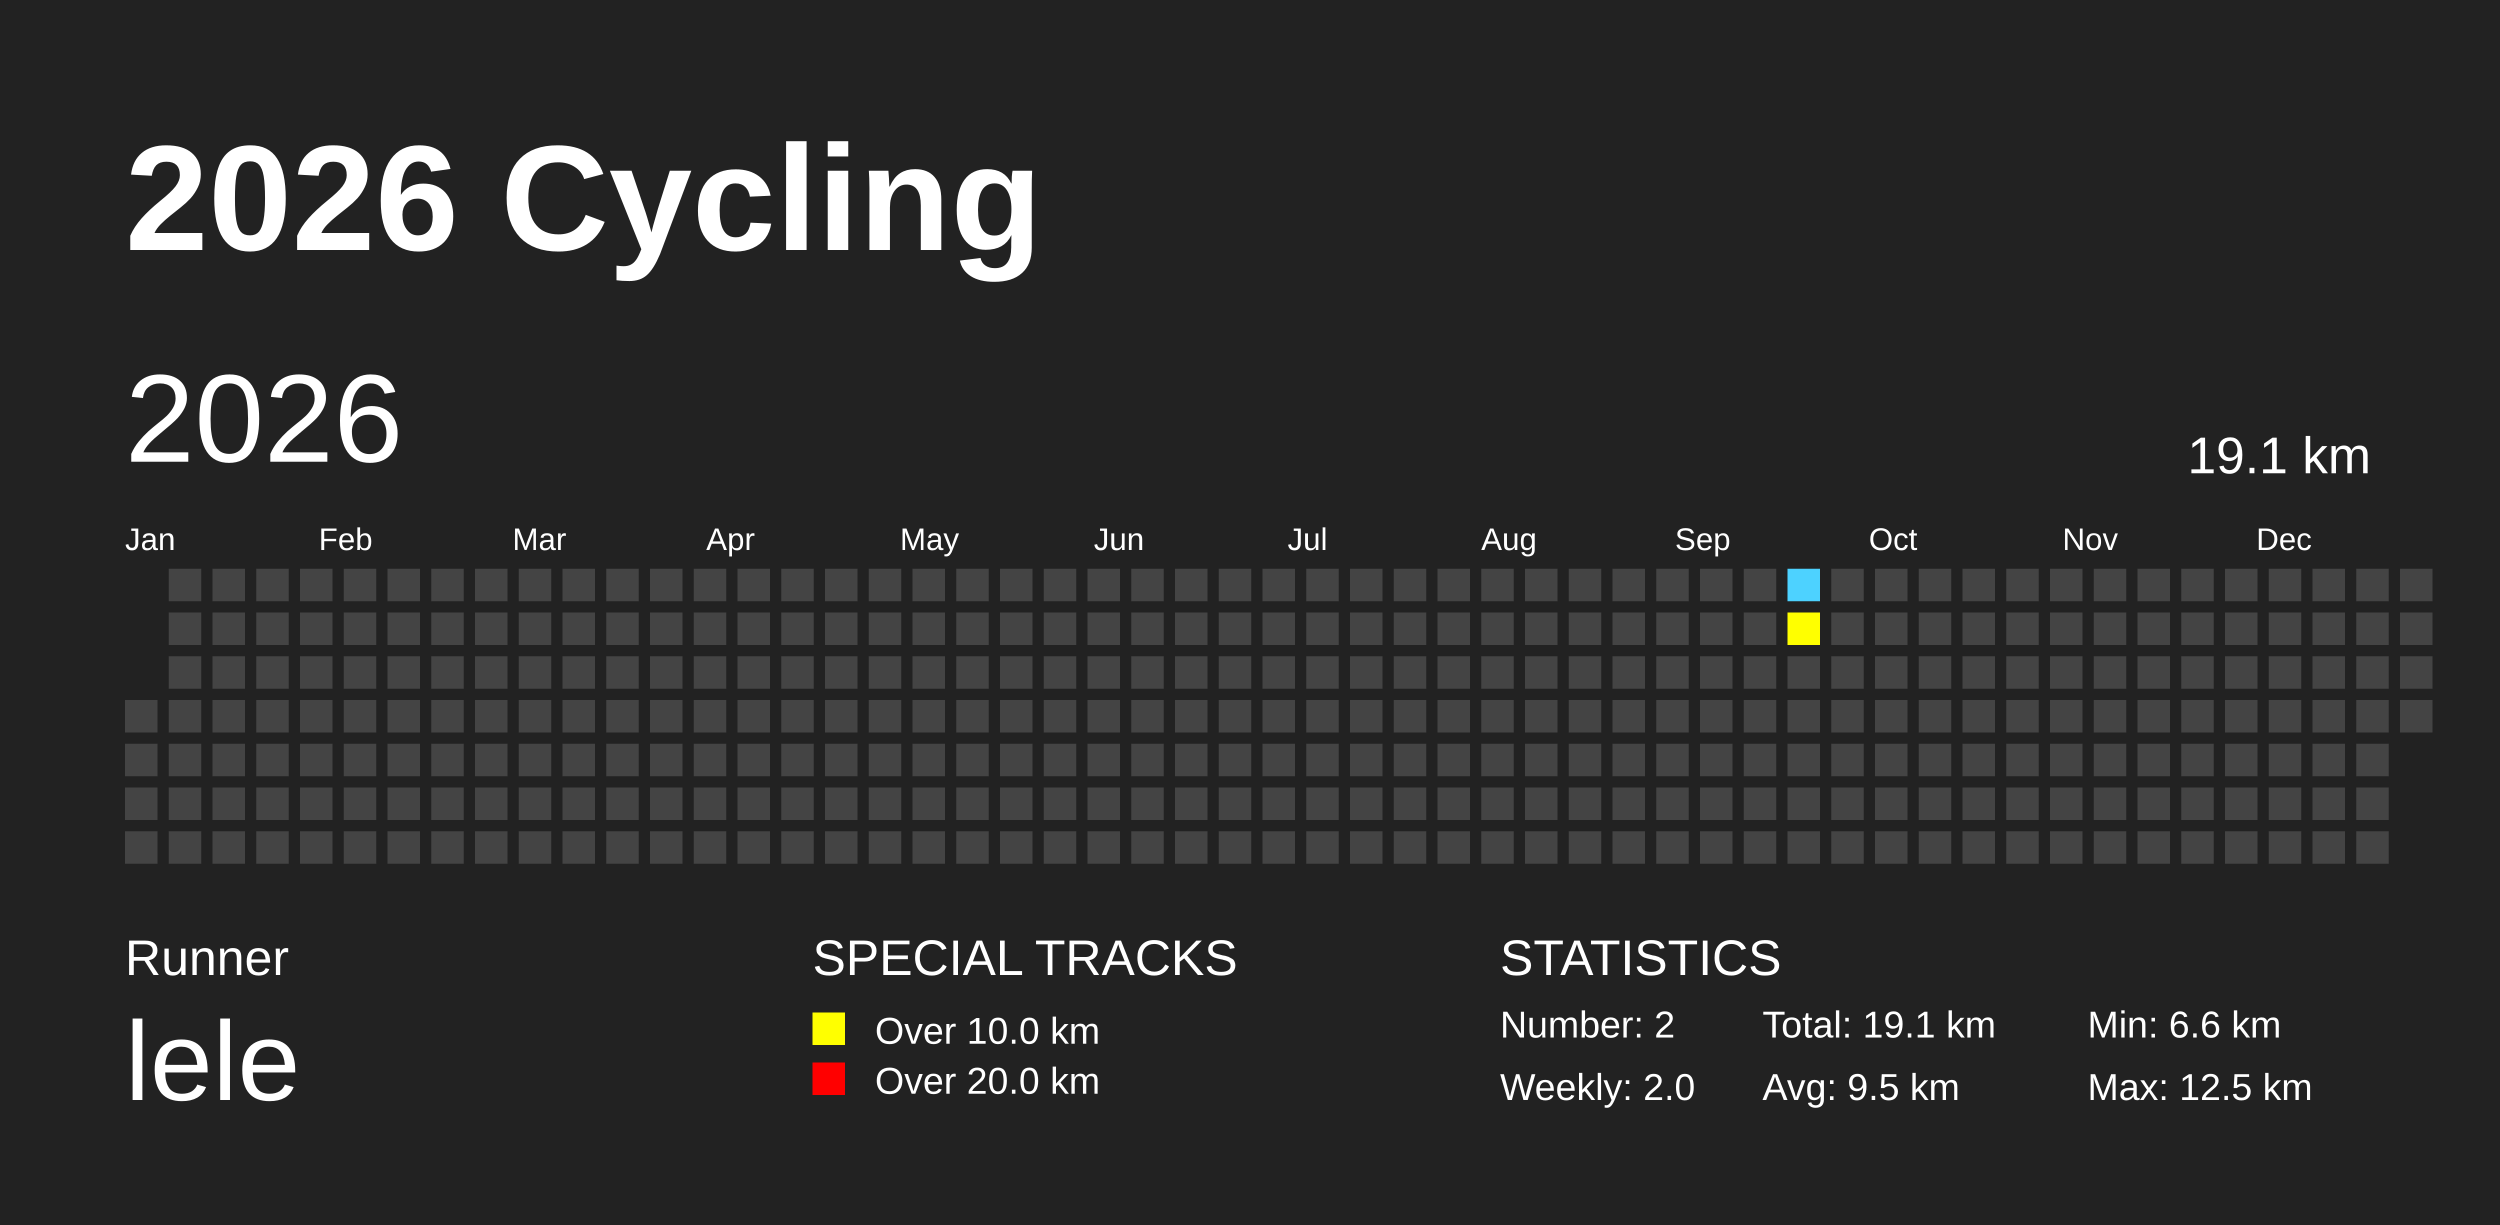
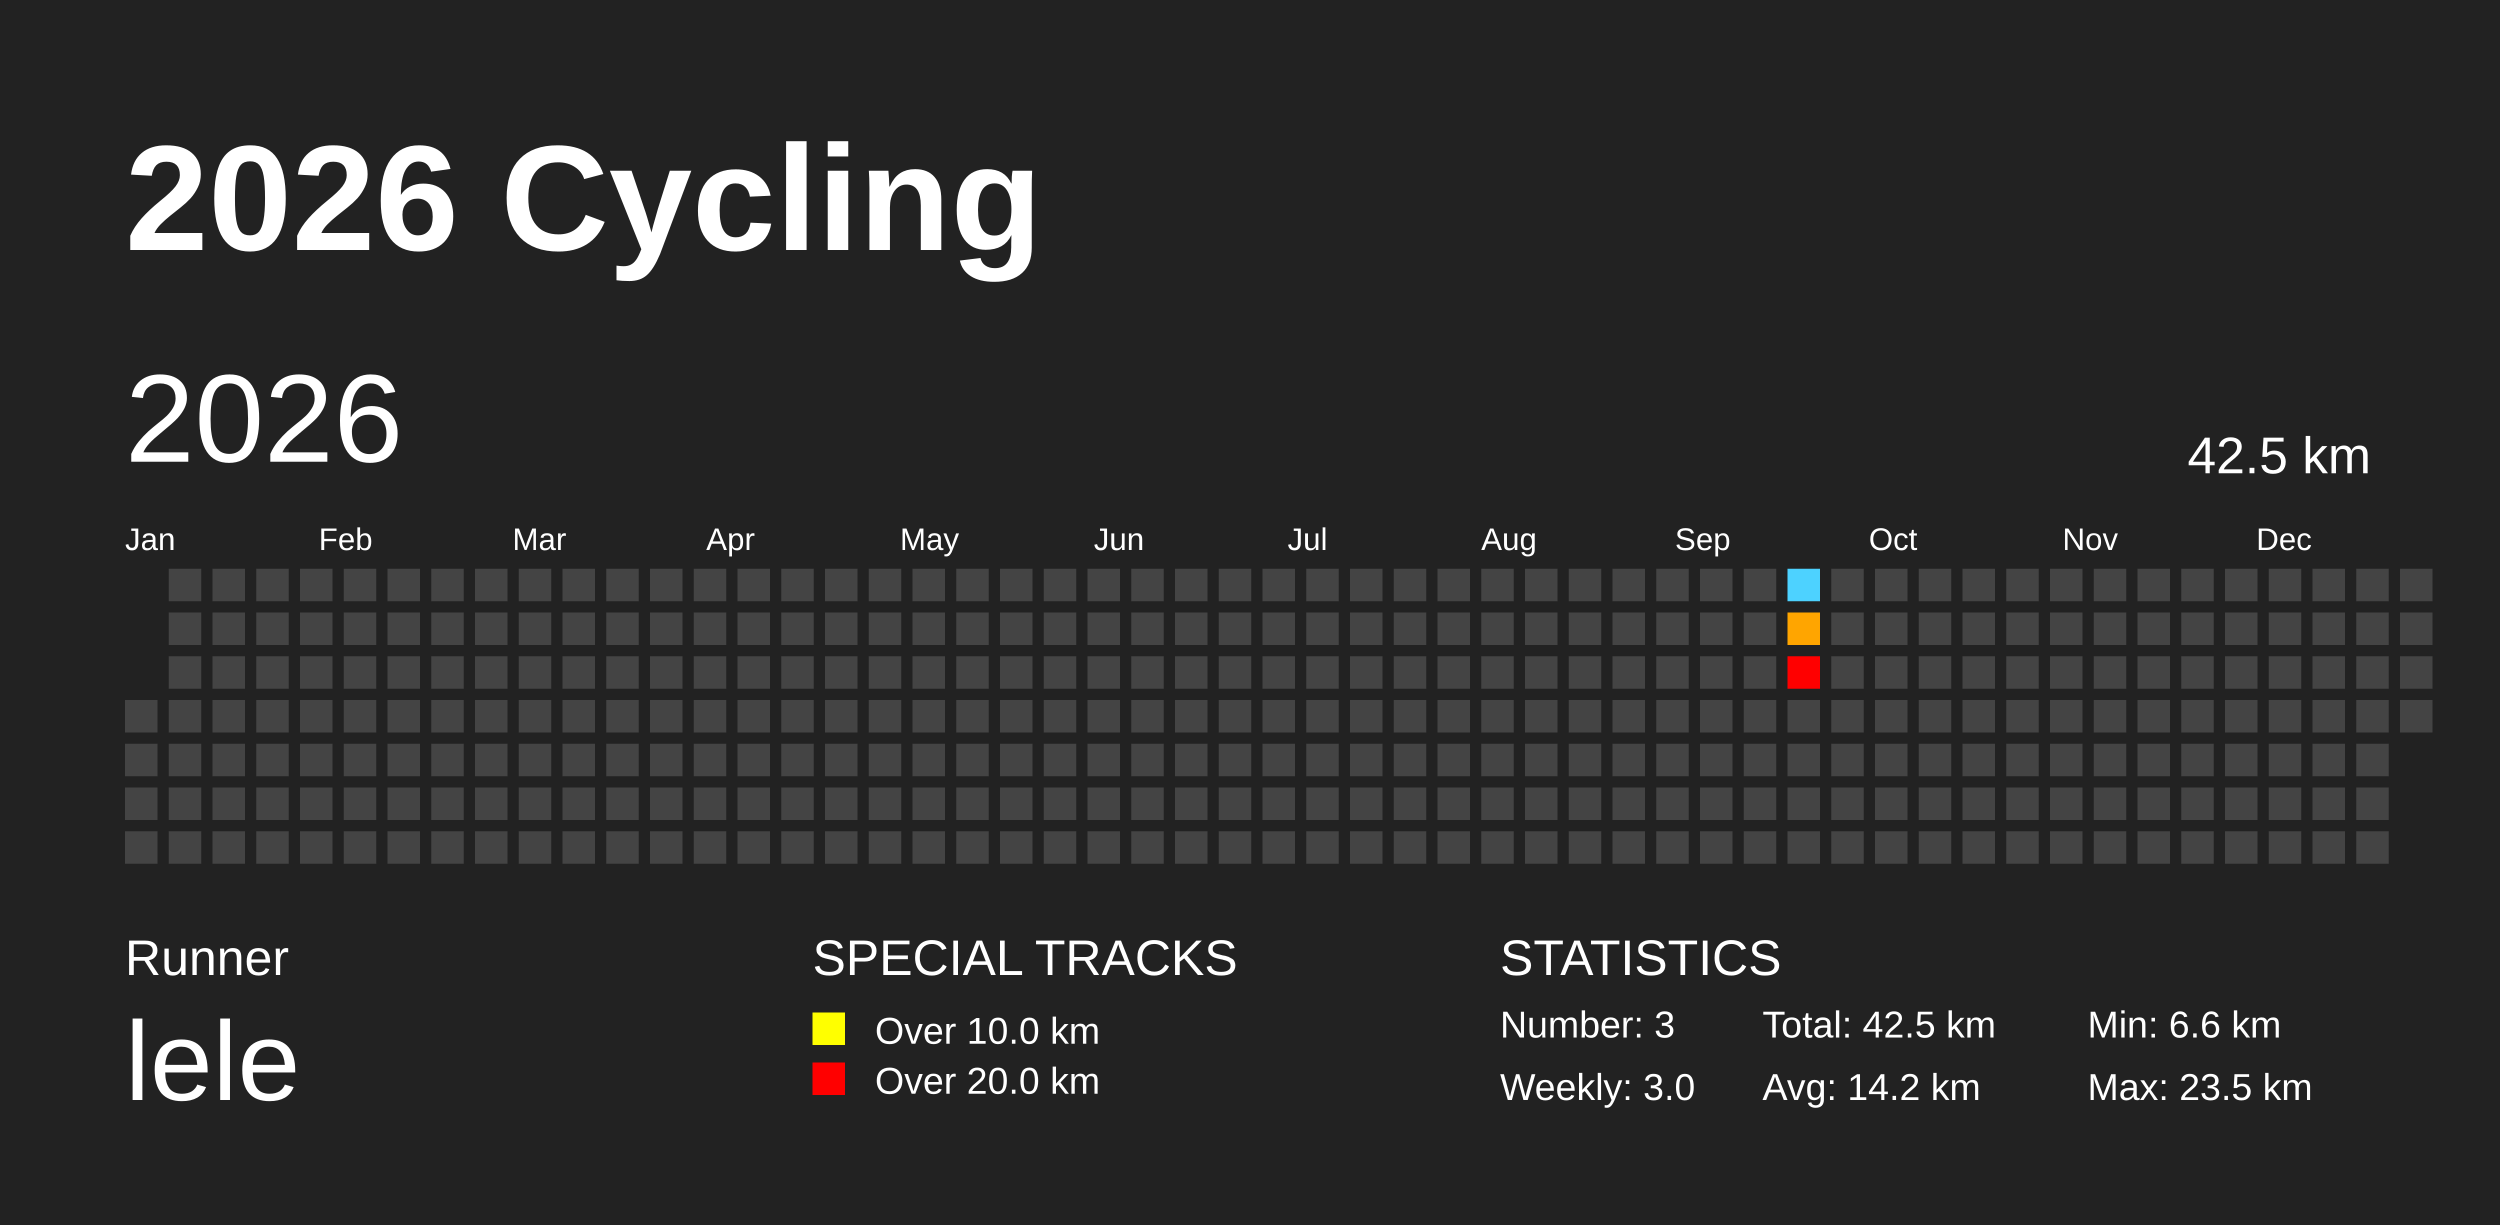
<svg xmlns="http://www.w3.org/2000/svg" baseProfile="full" height="98mm" version="1.1" viewBox="0,0,200,98" width="200mm">
  <defs>
    <pattern height="2" id="indoor-stripe" patternUnits="userSpaceOnUse" width="2">
      <line stroke="white" stroke-opacity="0.45" stroke-width="0.5" x1="0" x2="2" y1="2" y2="0" />
    </pattern>
  </defs>
  <rect fill="#222222" height="98" width="200" x="0" y="0" />
  <text fill="#FFFFFF" style="font-size:12px; font-family:Arial; font-weight:bold;" x="10" y="20">2026 Cycling</text>
  <text fill="#FFFFFF" style="font-size:4px; font-family:Arial" x="10" y="78">Runner</text>
  <text fill="#FFFFFF" style="font-size:9px; font-family:Arial" x="10" y="88">lele</text>
  <text fill="#FFFFFF" style="font-size:4px; font-family:Arial" x="65" y="78">SPECIAL TRACKS</text>
  <rect fill="yellow" height="2.6" width="2.6" x="65" y="81" />
  <text fill="#FFFFFF" style="font-size:3px; font-family:Arial" x="70" y="83.5">Over 10.0 km</text>
  <rect fill="red" height="2.6" width="2.6" x="65" y="85" />
  <text fill="#FFFFFF" style="font-size:3px; font-family:Arial" x="70" y="87.5">Over 20.0 km</text>
  <text fill="#FFFFFF" style="font-size:4px; font-family:Arial" x="120" y="78">STATISTICS</text>
-   <text fill="#FFFFFF" style="font-size:3px; font-family:Arial" x="120" y="83">Number: 2</text>
-   <text fill="#FFFFFF" style="font-size:3px; font-family:Arial" x="120" y="88">Weekly: 2.0</text>
-   <text fill="#FFFFFF" style="font-size:3px; font-family:Arial" x="141" y="83">Total: 19.1 km</text>
-   <text fill="#FFFFFF" style="font-size:3px; font-family:Arial" x="141" y="88">Avg: 9.5 km</text>
+   <text fill="#FFFFFF" style="font-size:3px; font-family:Arial" x="120" y="83">Number: 3</text>
+   <text fill="#FFFFFF" style="font-size:3px; font-family:Arial" x="120" y="88">Weekly: 3.0</text>
+   <text fill="#FFFFFF" style="font-size:3px; font-family:Arial" x="141" y="83">Total: 42.5 km</text>
+   <text fill="#FFFFFF" style="font-size:3px; font-family:Arial" x="141" y="88">Avg: 14.2 km</text>
  <text fill="#FFFFFF" style="font-size:3px; font-family:Arial" x="167" y="83">Min: 6.6 km</text>
-   <text fill="#FFFFFF" style="font-size:3px; font-family:Arial" x="167" y="88">Max: 12.5 km</text>
+   <text fill="#FFFFFF" style="font-size:3px; font-family:Arial" x="167" y="88">Max: 23.5 km</text>
  <text dominant-baseline="hanging" fill="#FFFFFF" style="font-size:10.0px; font-family:Arial;" x="10" y="30">2026</text>
-   <text dominant-baseline="hanging" fill="#FFFFFF" style="font-size:4.125px; font-family:Arial;" x="175" y="35">19.1 km</text>
+   <text dominant-baseline="hanging" fill="#FFFFFF" style="font-size:4.125px; font-family:Arial;" x="175" y="35">42.5 km</text>
  <text fill="#FFFFFF" style="font-size:2.5px; font-family:Arial" x="10.0" y="44">Jan</text>
  <text fill="#FFFFFF" style="font-size:2.5px; font-family:Arial" x="25.5" y="44">Feb</text>
  <text fill="#FFFFFF" style="font-size:2.5px; font-family:Arial" x="41.0" y="44">Mar</text>
  <text fill="#FFFFFF" style="font-size:2.5px; font-family:Arial" x="56.5" y="44">Apr</text>
  <text fill="#FFFFFF" style="font-size:2.5px; font-family:Arial" x="72.0" y="44">May</text>
  <text fill="#FFFFFF" style="font-size:2.5px; font-family:Arial" x="87.5" y="44">Jun</text>
  <text fill="#FFFFFF" style="font-size:2.5px; font-family:Arial" x="103.0" y="44">Jul</text>
  <text fill="#FFFFFF" style="font-size:2.5px; font-family:Arial" x="118.5" y="44">Aug</text>
  <text fill="#FFFFFF" style="font-size:2.5px; font-family:Arial" x="134.0" y="44">Sep</text>
  <text fill="#FFFFFF" style="font-size:2.5px; font-family:Arial" x="149.5" y="44">Oct</text>
  <text fill="#FFFFFF" style="font-size:2.5px; font-family:Arial" x="165.0" y="44">Nov</text>
  <text fill="#FFFFFF" style="font-size:2.5px; font-family:Arial" x="180.5" y="44">Dec</text>
  <rect fill="#444444" height="2.6" width="2.6" x="10.0" y="56.0" />
  <rect fill="#444444" height="2.6" width="2.6" x="10.0" y="59.5" />
  <rect fill="#444444" height="2.6" width="2.6" x="10.0" y="63.0" />
  <rect fill="#444444" height="2.6" width="2.6" x="10.0" y="66.5" />
  <rect fill="#444444" height="2.6" width="2.6" x="13.5" y="45.5" />
  <rect fill="#444444" height="2.6" width="2.6" x="13.5" y="49.0" />
  <rect fill="#444444" height="2.6" width="2.6" x="13.5" y="52.5" />
  <rect fill="#444444" height="2.6" width="2.6" x="13.5" y="56.0" />
  <rect fill="#444444" height="2.6" width="2.6" x="13.5" y="59.5" />
  <rect fill="#444444" height="2.6" width="2.6" x="13.5" y="63.0" />
  <rect fill="#444444" height="2.6" width="2.6" x="13.5" y="66.5" />
  <rect fill="#444444" height="2.6" width="2.6" x="17.0" y="45.5" />
  <rect fill="#444444" height="2.6" width="2.6" x="17.0" y="49.0" />
  <rect fill="#444444" height="2.6" width="2.6" x="17.0" y="52.5" />
  <rect fill="#444444" height="2.6" width="2.6" x="17.0" y="56.0" />
  <rect fill="#444444" height="2.6" width="2.6" x="17.0" y="59.5" />
  <rect fill="#444444" height="2.6" width="2.6" x="17.0" y="63.0" />
  <rect fill="#444444" height="2.6" width="2.6" x="17.0" y="66.5" />
  <rect fill="#444444" height="2.6" width="2.6" x="20.5" y="45.5" />
  <rect fill="#444444" height="2.6" width="2.6" x="20.5" y="49.0" />
  <rect fill="#444444" height="2.6" width="2.6" x="20.5" y="52.5" />
  <rect fill="#444444" height="2.6" width="2.6" x="20.5" y="56.0" />
  <rect fill="#444444" height="2.6" width="2.6" x="20.5" y="59.5" />
  <rect fill="#444444" height="2.6" width="2.6" x="20.5" y="63.0" />
  <rect fill="#444444" height="2.6" width="2.6" x="20.5" y="66.5" />
  <rect fill="#444444" height="2.6" width="2.6" x="24.0" y="45.5" />
  <rect fill="#444444" height="2.6" width="2.6" x="24.0" y="49.0" />
  <rect fill="#444444" height="2.6" width="2.6" x="24.0" y="52.5" />
  <rect fill="#444444" height="2.6" width="2.6" x="24.0" y="56.0" />
  <rect fill="#444444" height="2.6" width="2.6" x="24.0" y="59.5" />
  <rect fill="#444444" height="2.6" width="2.6" x="24.0" y="63.0" />
  <rect fill="#444444" height="2.6" width="2.6" x="24.0" y="66.5" />
  <rect fill="#444444" height="2.6" width="2.6" x="27.5" y="45.5" />
  <rect fill="#444444" height="2.6" width="2.6" x="27.5" y="49.0" />
  <rect fill="#444444" height="2.6" width="2.6" x="27.5" y="52.5" />
  <rect fill="#444444" height="2.6" width="2.6" x="27.5" y="56.0" />
  <rect fill="#444444" height="2.6" width="2.6" x="27.5" y="59.5" />
  <rect fill="#444444" height="2.6" width="2.6" x="27.5" y="63.0" />
  <rect fill="#444444" height="2.6" width="2.6" x="27.5" y="66.5" />
  <rect fill="#444444" height="2.6" width="2.6" x="31.0" y="45.5" />
  <rect fill="#444444" height="2.6" width="2.6" x="31.0" y="49.0" />
  <rect fill="#444444" height="2.6" width="2.6" x="31.0" y="52.5" />
  <rect fill="#444444" height="2.6" width="2.6" x="31.0" y="56.0" />
  <rect fill="#444444" height="2.6" width="2.6" x="31.0" y="59.5" />
  <rect fill="#444444" height="2.6" width="2.6" x="31.0" y="63.0" />
  <rect fill="#444444" height="2.6" width="2.6" x="31.0" y="66.5" />
  <rect fill="#444444" height="2.6" width="2.6" x="34.5" y="45.5" />
  <rect fill="#444444" height="2.6" width="2.6" x="34.5" y="49.0" />
  <rect fill="#444444" height="2.6" width="2.6" x="34.5" y="52.5" />
  <rect fill="#444444" height="2.6" width="2.6" x="34.5" y="56.0" />
  <rect fill="#444444" height="2.6" width="2.6" x="34.5" y="59.5" />
  <rect fill="#444444" height="2.6" width="2.6" x="34.5" y="63.0" />
  <rect fill="#444444" height="2.6" width="2.6" x="34.5" y="66.5" />
  <rect fill="#444444" height="2.6" width="2.6" x="38.0" y="45.5" />
  <rect fill="#444444" height="2.6" width="2.6" x="38.0" y="49.0" />
  <rect fill="#444444" height="2.6" width="2.6" x="38.0" y="52.5" />
  <rect fill="#444444" height="2.6" width="2.6" x="38.0" y="56.0" />
  <rect fill="#444444" height="2.6" width="2.6" x="38.0" y="59.5" />
  <rect fill="#444444" height="2.6" width="2.6" x="38.0" y="63.0" />
  <rect fill="#444444" height="2.6" width="2.6" x="38.0" y="66.5" />
  <rect fill="#444444" height="2.6" width="2.6" x="41.5" y="45.5" />
  <rect fill="#444444" height="2.6" width="2.6" x="41.5" y="49.0" />
  <rect fill="#444444" height="2.6" width="2.6" x="41.5" y="52.5" />
  <rect fill="#444444" height="2.6" width="2.6" x="41.5" y="56.0" />
  <rect fill="#444444" height="2.6" width="2.6" x="41.5" y="59.5" />
  <rect fill="#444444" height="2.6" width="2.6" x="41.5" y="63.0" />
  <rect fill="#444444" height="2.6" width="2.6" x="41.5" y="66.5" />
  <rect fill="#444444" height="2.6" width="2.6" x="45.0" y="45.5" />
  <rect fill="#444444" height="2.6" width="2.6" x="45.0" y="49.0" />
  <rect fill="#444444" height="2.6" width="2.6" x="45.0" y="52.5" />
  <rect fill="#444444" height="2.6" width="2.6" x="45.0" y="56.0" />
  <rect fill="#444444" height="2.6" width="2.6" x="45.0" y="59.5" />
  <rect fill="#444444" height="2.6" width="2.6" x="45.0" y="63.0" />
  <rect fill="#444444" height="2.6" width="2.6" x="45.0" y="66.5" />
  <rect fill="#444444" height="2.6" width="2.6" x="48.5" y="45.5" />
  <rect fill="#444444" height="2.6" width="2.6" x="48.5" y="49.0" />
  <rect fill="#444444" height="2.6" width="2.6" x="48.5" y="52.5" />
  <rect fill="#444444" height="2.6" width="2.6" x="48.5" y="56.0" />
  <rect fill="#444444" height="2.6" width="2.6" x="48.5" y="59.5" />
  <rect fill="#444444" height="2.6" width="2.6" x="48.5" y="63.0" />
  <rect fill="#444444" height="2.6" width="2.6" x="48.5" y="66.5" />
  <rect fill="#444444" height="2.6" width="2.6" x="52.0" y="45.5" />
  <rect fill="#444444" height="2.6" width="2.6" x="52.0" y="49.0" />
  <rect fill="#444444" height="2.6" width="2.6" x="52.0" y="52.5" />
  <rect fill="#444444" height="2.6" width="2.6" x="52.0" y="56.0" />
  <rect fill="#444444" height="2.6" width="2.6" x="52.0" y="59.5" />
  <rect fill="#444444" height="2.6" width="2.6" x="52.0" y="63.0" />
  <rect fill="#444444" height="2.6" width="2.6" x="52.0" y="66.5" />
  <rect fill="#444444" height="2.6" width="2.6" x="55.5" y="45.5" />
  <rect fill="#444444" height="2.6" width="2.6" x="55.5" y="49.0" />
  <rect fill="#444444" height="2.6" width="2.6" x="55.5" y="52.5" />
  <rect fill="#444444" height="2.6" width="2.6" x="55.5" y="56.0" />
  <rect fill="#444444" height="2.6" width="2.6" x="55.5" y="59.5" />
  <rect fill="#444444" height="2.6" width="2.6" x="55.5" y="63.0" />
  <rect fill="#444444" height="2.6" width="2.6" x="55.5" y="66.5" />
  <rect fill="#444444" height="2.6" width="2.6" x="59.0" y="45.5" />
  <rect fill="#444444" height="2.6" width="2.6" x="59.0" y="49.0" />
  <rect fill="#444444" height="2.6" width="2.6" x="59.0" y="52.5" />
  <rect fill="#444444" height="2.6" width="2.6" x="59.0" y="56.0" />
  <rect fill="#444444" height="2.6" width="2.6" x="59.0" y="59.5" />
  <rect fill="#444444" height="2.6" width="2.6" x="59.0" y="63.0" />
  <rect fill="#444444" height="2.6" width="2.6" x="59.0" y="66.5" />
  <rect fill="#444444" height="2.6" width="2.6" x="62.5" y="45.5" />
  <rect fill="#444444" height="2.6" width="2.6" x="62.5" y="49.0" />
  <rect fill="#444444" height="2.6" width="2.6" x="62.5" y="52.5" />
  <rect fill="#444444" height="2.6" width="2.6" x="62.5" y="56.0" />
  <rect fill="#444444" height="2.6" width="2.6" x="62.5" y="59.5" />
  <rect fill="#444444" height="2.6" width="2.6" x="62.5" y="63.0" />
  <rect fill="#444444" height="2.6" width="2.6" x="62.5" y="66.5" />
  <rect fill="#444444" height="2.6" width="2.6" x="66.0" y="45.5" />
  <rect fill="#444444" height="2.6" width="2.6" x="66.0" y="49.0" />
  <rect fill="#444444" height="2.6" width="2.6" x="66.0" y="52.5" />
  <rect fill="#444444" height="2.6" width="2.6" x="66.0" y="56.0" />
  <rect fill="#444444" height="2.6" width="2.6" x="66.0" y="59.5" />
  <rect fill="#444444" height="2.6" width="2.6" x="66.0" y="63.0" />
  <rect fill="#444444" height="2.6" width="2.6" x="66.0" y="66.5" />
  <rect fill="#444444" height="2.6" width="2.6" x="69.5" y="45.5" />
  <rect fill="#444444" height="2.6" width="2.6" x="69.5" y="49.0" />
  <rect fill="#444444" height="2.6" width="2.6" x="69.5" y="52.5" />
  <rect fill="#444444" height="2.6" width="2.6" x="69.5" y="56.0" />
  <rect fill="#444444" height="2.6" width="2.6" x="69.5" y="59.5" />
  <rect fill="#444444" height="2.6" width="2.6" x="69.5" y="63.0" />
  <rect fill="#444444" height="2.6" width="2.6" x="69.5" y="66.5" />
  <rect fill="#444444" height="2.6" width="2.6" x="73.0" y="45.5" />
  <rect fill="#444444" height="2.6" width="2.6" x="73.0" y="49.0" />
  <rect fill="#444444" height="2.6" width="2.6" x="73.0" y="52.5" />
  <rect fill="#444444" height="2.6" width="2.6" x="73.0" y="56.0" />
  <rect fill="#444444" height="2.6" width="2.6" x="73.0" y="59.5" />
  <rect fill="#444444" height="2.6" width="2.6" x="73.0" y="63.0" />
  <rect fill="#444444" height="2.6" width="2.6" x="73.0" y="66.5" />
  <rect fill="#444444" height="2.6" width="2.6" x="76.5" y="45.5" />
  <rect fill="#444444" height="2.6" width="2.6" x="76.5" y="49.0" />
  <rect fill="#444444" height="2.6" width="2.6" x="76.5" y="52.5" />
  <rect fill="#444444" height="2.6" width="2.6" x="76.5" y="56.0" />
  <rect fill="#444444" height="2.6" width="2.6" x="76.5" y="59.5" />
  <rect fill="#444444" height="2.6" width="2.6" x="76.5" y="63.0" />
  <rect fill="#444444" height="2.6" width="2.6" x="76.5" y="66.5" />
  <rect fill="#444444" height="2.6" width="2.6" x="80.0" y="45.5" />
  <rect fill="#444444" height="2.6" width="2.6" x="80.0" y="49.0" />
  <rect fill="#444444" height="2.6" width="2.6" x="80.0" y="52.5" />
  <rect fill="#444444" height="2.6" width="2.6" x="80.0" y="56.0" />
  <rect fill="#444444" height="2.6" width="2.6" x="80.0" y="59.5" />
  <rect fill="#444444" height="2.6" width="2.6" x="80.0" y="63.0" />
  <rect fill="#444444" height="2.6" width="2.6" x="80.0" y="66.5" />
  <rect fill="#444444" height="2.6" width="2.6" x="83.5" y="45.5" />
  <rect fill="#444444" height="2.6" width="2.6" x="83.5" y="49.0" />
  <rect fill="#444444" height="2.6" width="2.6" x="83.5" y="52.5" />
  <rect fill="#444444" height="2.6" width="2.6" x="83.5" y="56.0" />
  <rect fill="#444444" height="2.6" width="2.6" x="83.5" y="59.5" />
  <rect fill="#444444" height="2.6" width="2.6" x="83.5" y="63.0" />
  <rect fill="#444444" height="2.6" width="2.6" x="83.5" y="66.5" />
  <rect fill="#444444" height="2.6" width="2.6" x="87.0" y="45.5" />
  <rect fill="#444444" height="2.6" width="2.6" x="87.0" y="49.0" />
  <rect fill="#444444" height="2.6" width="2.6" x="87.0" y="52.5" />
  <rect fill="#444444" height="2.6" width="2.6" x="87.0" y="56.0" />
  <rect fill="#444444" height="2.6" width="2.6" x="87.0" y="59.5" />
  <rect fill="#444444" height="2.6" width="2.6" x="87.0" y="63.0" />
  <rect fill="#444444" height="2.6" width="2.6" x="87.0" y="66.5" />
  <rect fill="#444444" height="2.6" width="2.6" x="90.5" y="45.5" />
  <rect fill="#444444" height="2.6" width="2.6" x="90.5" y="49.0" />
  <rect fill="#444444" height="2.6" width="2.6" x="90.5" y="52.5" />
  <rect fill="#444444" height="2.6" width="2.6" x="90.5" y="56.0" />
  <rect fill="#444444" height="2.6" width="2.6" x="90.5" y="59.5" />
  <rect fill="#444444" height="2.6" width="2.6" x="90.5" y="63.0" />
  <rect fill="#444444" height="2.6" width="2.6" x="90.5" y="66.5" />
  <rect fill="#444444" height="2.6" width="2.6" x="94.0" y="45.5" />
  <rect fill="#444444" height="2.6" width="2.6" x="94.0" y="49.0" />
  <rect fill="#444444" height="2.6" width="2.6" x="94.0" y="52.5" />
  <rect fill="#444444" height="2.6" width="2.6" x="94.0" y="56.0" />
  <rect fill="#444444" height="2.6" width="2.6" x="94.0" y="59.5" />
  <rect fill="#444444" height="2.6" width="2.6" x="94.0" y="63.0" />
  <rect fill="#444444" height="2.6" width="2.6" x="94.0" y="66.5" />
  <rect fill="#444444" height="2.6" width="2.6" x="97.5" y="45.5" />
  <rect fill="#444444" height="2.6" width="2.6" x="97.5" y="49.0" />
  <rect fill="#444444" height="2.6" width="2.6" x="97.5" y="52.5" />
  <rect fill="#444444" height="2.6" width="2.6" x="97.5" y="56.0" />
  <rect fill="#444444" height="2.6" width="2.6" x="97.5" y="59.5" />
  <rect fill="#444444" height="2.6" width="2.6" x="97.5" y="63.0" />
  <rect fill="#444444" height="2.6" width="2.6" x="97.5" y="66.5" />
  <rect fill="#444444" height="2.6" width="2.6" x="101.0" y="45.5" />
  <rect fill="#444444" height="2.6" width="2.6" x="101.0" y="49.0" />
  <rect fill="#444444" height="2.6" width="2.6" x="101.0" y="52.5" />
  <rect fill="#444444" height="2.6" width="2.6" x="101.0" y="56.0" />
  <rect fill="#444444" height="2.6" width="2.6" x="101.0" y="59.5" />
  <rect fill="#444444" height="2.6" width="2.6" x="101.0" y="63.0" />
  <rect fill="#444444" height="2.6" width="2.6" x="101.0" y="66.5" />
  <rect fill="#444444" height="2.6" width="2.6" x="104.5" y="45.5" />
  <rect fill="#444444" height="2.6" width="2.6" x="104.5" y="49.0" />
  <rect fill="#444444" height="2.6" width="2.6" x="104.5" y="52.5" />
  <rect fill="#444444" height="2.6" width="2.6" x="104.5" y="56.0" />
  <rect fill="#444444" height="2.6" width="2.6" x="104.5" y="59.5" />
  <rect fill="#444444" height="2.6" width="2.6" x="104.5" y="63.0" />
  <rect fill="#444444" height="2.6" width="2.6" x="104.5" y="66.5" />
  <rect fill="#444444" height="2.6" width="2.6" x="108.0" y="45.5" />
  <rect fill="#444444" height="2.6" width="2.6" x="108.0" y="49.0" />
  <rect fill="#444444" height="2.6" width="2.6" x="108.0" y="52.5" />
  <rect fill="#444444" height="2.6" width="2.6" x="108.0" y="56.0" />
  <rect fill="#444444" height="2.6" width="2.6" x="108.0" y="59.5" />
  <rect fill="#444444" height="2.6" width="2.6" x="108.0" y="63.0" />
  <rect fill="#444444" height="2.6" width="2.6" x="108.0" y="66.5" />
  <rect fill="#444444" height="2.6" width="2.6" x="111.5" y="45.5" />
  <rect fill="#444444" height="2.6" width="2.6" x="111.5" y="49.0" />
  <rect fill="#444444" height="2.6" width="2.6" x="111.5" y="52.5" />
  <rect fill="#444444" height="2.6" width="2.6" x="111.5" y="56.0" />
  <rect fill="#444444" height="2.6" width="2.6" x="111.5" y="59.5" />
  <rect fill="#444444" height="2.6" width="2.6" x="111.5" y="63.0" />
  <rect fill="#444444" height="2.6" width="2.6" x="111.5" y="66.5" />
  <rect fill="#444444" height="2.6" width="2.6" x="115.0" y="45.5" />
  <rect fill="#444444" height="2.6" width="2.6" x="115.0" y="49.0" />
  <rect fill="#444444" height="2.6" width="2.6" x="115.0" y="52.5" />
  <rect fill="#444444" height="2.6" width="2.6" x="115.0" y="56.0" />
  <rect fill="#444444" height="2.6" width="2.6" x="115.0" y="59.5" />
  <rect fill="#444444" height="2.6" width="2.6" x="115.0" y="63.0" />
  <rect fill="#444444" height="2.6" width="2.6" x="115.0" y="66.5" />
  <rect fill="#444444" height="2.6" width="2.6" x="118.5" y="45.5" />
  <rect fill="#444444" height="2.6" width="2.6" x="118.5" y="49.0" />
  <rect fill="#444444" height="2.6" width="2.6" x="118.5" y="52.5" />
  <rect fill="#444444" height="2.6" width="2.6" x="118.5" y="56.0" />
  <rect fill="#444444" height="2.6" width="2.6" x="118.5" y="59.5" />
  <rect fill="#444444" height="2.6" width="2.6" x="118.5" y="63.0" />
  <rect fill="#444444" height="2.6" width="2.6" x="118.5" y="66.5" />
  <rect fill="#444444" height="2.6" width="2.6" x="122.0" y="45.5" />
  <rect fill="#444444" height="2.6" width="2.6" x="122.0" y="49.0" />
  <rect fill="#444444" height="2.6" width="2.6" x="122.0" y="52.5" />
  <rect fill="#444444" height="2.6" width="2.6" x="122.0" y="56.0" />
  <rect fill="#444444" height="2.6" width="2.6" x="122.0" y="59.5" />
  <rect fill="#444444" height="2.6" width="2.6" x="122.0" y="63.0" />
  <rect fill="#444444" height="2.6" width="2.6" x="122.0" y="66.5" />
  <rect fill="#444444" height="2.6" width="2.6" x="125.5" y="45.5" />
  <rect fill="#444444" height="2.6" width="2.6" x="125.5" y="49.0" />
  <rect fill="#444444" height="2.6" width="2.6" x="125.5" y="52.5" />
  <rect fill="#444444" height="2.6" width="2.6" x="125.5" y="56.0" />
  <rect fill="#444444" height="2.6" width="2.6" x="125.5" y="59.5" />
  <rect fill="#444444" height="2.6" width="2.6" x="125.5" y="63.0" />
  <rect fill="#444444" height="2.6" width="2.6" x="125.5" y="66.5" />
  <rect fill="#444444" height="2.6" width="2.6" x="129.0" y="45.5" />
  <rect fill="#444444" height="2.6" width="2.6" x="129.0" y="49.0" />
  <rect fill="#444444" height="2.6" width="2.6" x="129.0" y="52.5" />
  <rect fill="#444444" height="2.6" width="2.6" x="129.0" y="56.0" />
  <rect fill="#444444" height="2.6" width="2.6" x="129.0" y="59.5" />
  <rect fill="#444444" height="2.6" width="2.6" x="129.0" y="63.0" />
  <rect fill="#444444" height="2.6" width="2.6" x="129.0" y="66.5" />
  <rect fill="#444444" height="2.6" width="2.6" x="132.5" y="45.5" />
  <rect fill="#444444" height="2.6" width="2.6" x="132.5" y="49.0" />
  <rect fill="#444444" height="2.6" width="2.6" x="132.5" y="52.5" />
  <rect fill="#444444" height="2.6" width="2.6" x="132.5" y="56.0" />
  <rect fill="#444444" height="2.6" width="2.6" x="132.5" y="59.5" />
  <rect fill="#444444" height="2.6" width="2.6" x="132.5" y="63.0" />
  <rect fill="#444444" height="2.6" width="2.6" x="132.5" y="66.5" />
  <rect fill="#444444" height="2.6" width="2.6" x="136.0" y="45.5" />
  <rect fill="#444444" height="2.6" width="2.6" x="136.0" y="49.0" />
  <rect fill="#444444" height="2.6" width="2.6" x="136.0" y="52.5" />
  <rect fill="#444444" height="2.6" width="2.6" x="136.0" y="56.0" />
  <rect fill="#444444" height="2.6" width="2.6" x="136.0" y="59.5" />
  <rect fill="#444444" height="2.6" width="2.6" x="136.0" y="63.0" />
  <rect fill="#444444" height="2.6" width="2.6" x="136.0" y="66.5" />
  <rect fill="#444444" height="2.6" width="2.6" x="139.5" y="45.5" />
  <rect fill="#444444" height="2.6" width="2.6" x="139.5" y="49.0" />
  <rect fill="#444444" height="2.6" width="2.6" x="139.5" y="52.5" />
  <rect fill="#444444" height="2.6" width="2.6" x="139.5" y="56.0" />
  <rect fill="#444444" height="2.6" width="2.6" x="139.5" y="59.5" />
  <rect fill="#444444" height="2.6" width="2.6" x="139.5" y="63.0" />
  <rect fill="#444444" height="2.6" width="2.6" x="139.5" y="66.5" />
-   <rect fill="#4DD2FF" height="2.6" width="2.6" x="143.0" y="45.5" />
-   <rect fill="yellow" height="2.6" width="2.6" x="143.0" y="49.0" />
-   <rect fill="#444444" height="2.6" width="2.6" x="143.0" y="52.5" />
+   <rect fill="#4dd2ff" height="2.6" width="2.6" x="143.0" y="45.5" />
+   <rect fill="#ffa500" height="2.6" width="2.6" x="143.0" y="49.0" />
+   <rect fill="red" height="2.6" width="2.6" x="143.0" y="52.5" />
  <rect fill="#444444" height="2.6" width="2.6" x="143.0" y="56.0" />
  <rect fill="#444444" height="2.6" width="2.6" x="143.0" y="59.5" />
  <rect fill="#444444" height="2.6" width="2.6" x="143.0" y="63.0" />
  <rect fill="#444444" height="2.6" width="2.6" x="143.0" y="66.5" />
  <rect fill="#444444" height="2.6" width="2.6" x="146.5" y="45.5" />
  <rect fill="#444444" height="2.6" width="2.6" x="146.5" y="49.0" />
  <rect fill="#444444" height="2.6" width="2.6" x="146.5" y="52.5" />
  <rect fill="#444444" height="2.6" width="2.6" x="146.5" y="56.0" />
  <rect fill="#444444" height="2.6" width="2.6" x="146.5" y="59.5" />
  <rect fill="#444444" height="2.6" width="2.6" x="146.5" y="63.0" />
  <rect fill="#444444" height="2.6" width="2.6" x="146.5" y="66.5" />
  <rect fill="#444444" height="2.6" width="2.6" x="150.0" y="45.5" />
  <rect fill="#444444" height="2.6" width="2.6" x="150.0" y="49.0" />
  <rect fill="#444444" height="2.6" width="2.6" x="150.0" y="52.5" />
  <rect fill="#444444" height="2.6" width="2.6" x="150.0" y="56.0" />
  <rect fill="#444444" height="2.6" width="2.6" x="150.0" y="59.5" />
  <rect fill="#444444" height="2.6" width="2.6" x="150.0" y="63.0" />
  <rect fill="#444444" height="2.6" width="2.6" x="150.0" y="66.5" />
  <rect fill="#444444" height="2.6" width="2.6" x="153.5" y="45.5" />
  <rect fill="#444444" height="2.6" width="2.6" x="153.5" y="49.0" />
  <rect fill="#444444" height="2.6" width="2.6" x="153.5" y="52.5" />
  <rect fill="#444444" height="2.6" width="2.6" x="153.5" y="56.0" />
  <rect fill="#444444" height="2.6" width="2.6" x="153.5" y="59.5" />
  <rect fill="#444444" height="2.6" width="2.6" x="153.5" y="63.0" />
  <rect fill="#444444" height="2.6" width="2.6" x="153.5" y="66.5" />
  <rect fill="#444444" height="2.6" width="2.6" x="157.0" y="45.5" />
  <rect fill="#444444" height="2.6" width="2.6" x="157.0" y="49.0" />
  <rect fill="#444444" height="2.6" width="2.6" x="157.0" y="52.5" />
  <rect fill="#444444" height="2.6" width="2.6" x="157.0" y="56.0" />
  <rect fill="#444444" height="2.6" width="2.6" x="157.0" y="59.5" />
  <rect fill="#444444" height="2.6" width="2.6" x="157.0" y="63.0" />
  <rect fill="#444444" height="2.6" width="2.6" x="157.0" y="66.5" />
  <rect fill="#444444" height="2.6" width="2.6" x="160.5" y="45.5" />
  <rect fill="#444444" height="2.6" width="2.6" x="160.5" y="49.0" />
  <rect fill="#444444" height="2.6" width="2.6" x="160.5" y="52.5" />
  <rect fill="#444444" height="2.6" width="2.6" x="160.5" y="56.0" />
  <rect fill="#444444" height="2.6" width="2.6" x="160.5" y="59.5" />
  <rect fill="#444444" height="2.6" width="2.6" x="160.5" y="63.0" />
  <rect fill="#444444" height="2.6" width="2.6" x="160.5" y="66.5" />
  <rect fill="#444444" height="2.6" width="2.6" x="164.0" y="45.5" />
  <rect fill="#444444" height="2.6" width="2.6" x="164.0" y="49.0" />
  <rect fill="#444444" height="2.6" width="2.6" x="164.0" y="52.5" />
  <rect fill="#444444" height="2.6" width="2.6" x="164.0" y="56.0" />
  <rect fill="#444444" height="2.6" width="2.6" x="164.0" y="59.5" />
  <rect fill="#444444" height="2.6" width="2.6" x="164.0" y="63.0" />
  <rect fill="#444444" height="2.6" width="2.6" x="164.0" y="66.5" />
  <rect fill="#444444" height="2.6" width="2.6" x="167.5" y="45.5" />
  <rect fill="#444444" height="2.6" width="2.6" x="167.5" y="49.0" />
  <rect fill="#444444" height="2.6" width="2.6" x="167.5" y="52.5" />
  <rect fill="#444444" height="2.6" width="2.6" x="167.5" y="56.0" />
  <rect fill="#444444" height="2.6" width="2.6" x="167.5" y="59.5" />
  <rect fill="#444444" height="2.6" width="2.6" x="167.5" y="63.0" />
  <rect fill="#444444" height="2.6" width="2.6" x="167.5" y="66.5" />
  <rect fill="#444444" height="2.6" width="2.6" x="171.0" y="45.5" />
  <rect fill="#444444" height="2.6" width="2.6" x="171.0" y="49.0" />
  <rect fill="#444444" height="2.6" width="2.6" x="171.0" y="52.5" />
  <rect fill="#444444" height="2.6" width="2.6" x="171.0" y="56.0" />
  <rect fill="#444444" height="2.6" width="2.6" x="171.0" y="59.5" />
  <rect fill="#444444" height="2.6" width="2.6" x="171.0" y="63.0" />
  <rect fill="#444444" height="2.6" width="2.6" x="171.0" y="66.5" />
  <rect fill="#444444" height="2.6" width="2.6" x="174.5" y="45.5" />
  <rect fill="#444444" height="2.6" width="2.6" x="174.5" y="49.0" />
  <rect fill="#444444" height="2.6" width="2.6" x="174.5" y="52.5" />
  <rect fill="#444444" height="2.6" width="2.6" x="174.5" y="56.0" />
  <rect fill="#444444" height="2.6" width="2.6" x="174.5" y="59.5" />
  <rect fill="#444444" height="2.6" width="2.6" x="174.5" y="63.0" />
  <rect fill="#444444" height="2.6" width="2.6" x="174.5" y="66.5" />
  <rect fill="#444444" height="2.6" width="2.6" x="178.0" y="45.5" />
  <rect fill="#444444" height="2.6" width="2.6" x="178.0" y="49.0" />
  <rect fill="#444444" height="2.6" width="2.6" x="178.0" y="52.5" />
  <rect fill="#444444" height="2.6" width="2.6" x="178.0" y="56.0" />
  <rect fill="#444444" height="2.6" width="2.6" x="178.0" y="59.5" />
  <rect fill="#444444" height="2.6" width="2.6" x="178.0" y="63.0" />
  <rect fill="#444444" height="2.6" width="2.6" x="178.0" y="66.5" />
  <rect fill="#444444" height="2.6" width="2.6" x="181.5" y="45.5" />
  <rect fill="#444444" height="2.6" width="2.6" x="181.5" y="49.0" />
  <rect fill="#444444" height="2.6" width="2.6" x="181.5" y="52.5" />
  <rect fill="#444444" height="2.6" width="2.6" x="181.5" y="56.0" />
  <rect fill="#444444" height="2.6" width="2.6" x="181.5" y="59.5" />
  <rect fill="#444444" height="2.6" width="2.6" x="181.5" y="63.0" />
  <rect fill="#444444" height="2.6" width="2.6" x="181.5" y="66.5" />
  <rect fill="#444444" height="2.6" width="2.6" x="185.0" y="45.5" />
  <rect fill="#444444" height="2.6" width="2.6" x="185.0" y="49.0" />
  <rect fill="#444444" height="2.6" width="2.6" x="185.0" y="52.5" />
  <rect fill="#444444" height="2.6" width="2.6" x="185.0" y="56.0" />
  <rect fill="#444444" height="2.6" width="2.6" x="185.0" y="59.5" />
  <rect fill="#444444" height="2.6" width="2.6" x="185.0" y="63.0" />
  <rect fill="#444444" height="2.6" width="2.6" x="185.0" y="66.5" />
  <rect fill="#444444" height="2.6" width="2.6" x="188.5" y="45.5" />
  <rect fill="#444444" height="2.6" width="2.6" x="188.5" y="49.0" />
  <rect fill="#444444" height="2.6" width="2.6" x="188.5" y="52.5" />
  <rect fill="#444444" height="2.6" width="2.6" x="188.5" y="56.0" />
  <rect fill="#444444" height="2.6" width="2.6" x="188.5" y="59.5" />
  <rect fill="#444444" height="2.6" width="2.6" x="188.5" y="63.0" />
  <rect fill="#444444" height="2.6" width="2.6" x="188.5" y="66.5" />
  <rect fill="#444444" height="2.6" width="2.6" x="192.0" y="45.5" />
  <rect fill="#444444" height="2.6" width="2.6" x="192.0" y="49.0" />
  <rect fill="#444444" height="2.6" width="2.6" x="192.0" y="52.5" />
  <rect fill="#444444" height="2.6" width="2.6" x="192.0" y="56.0" />
</svg>
